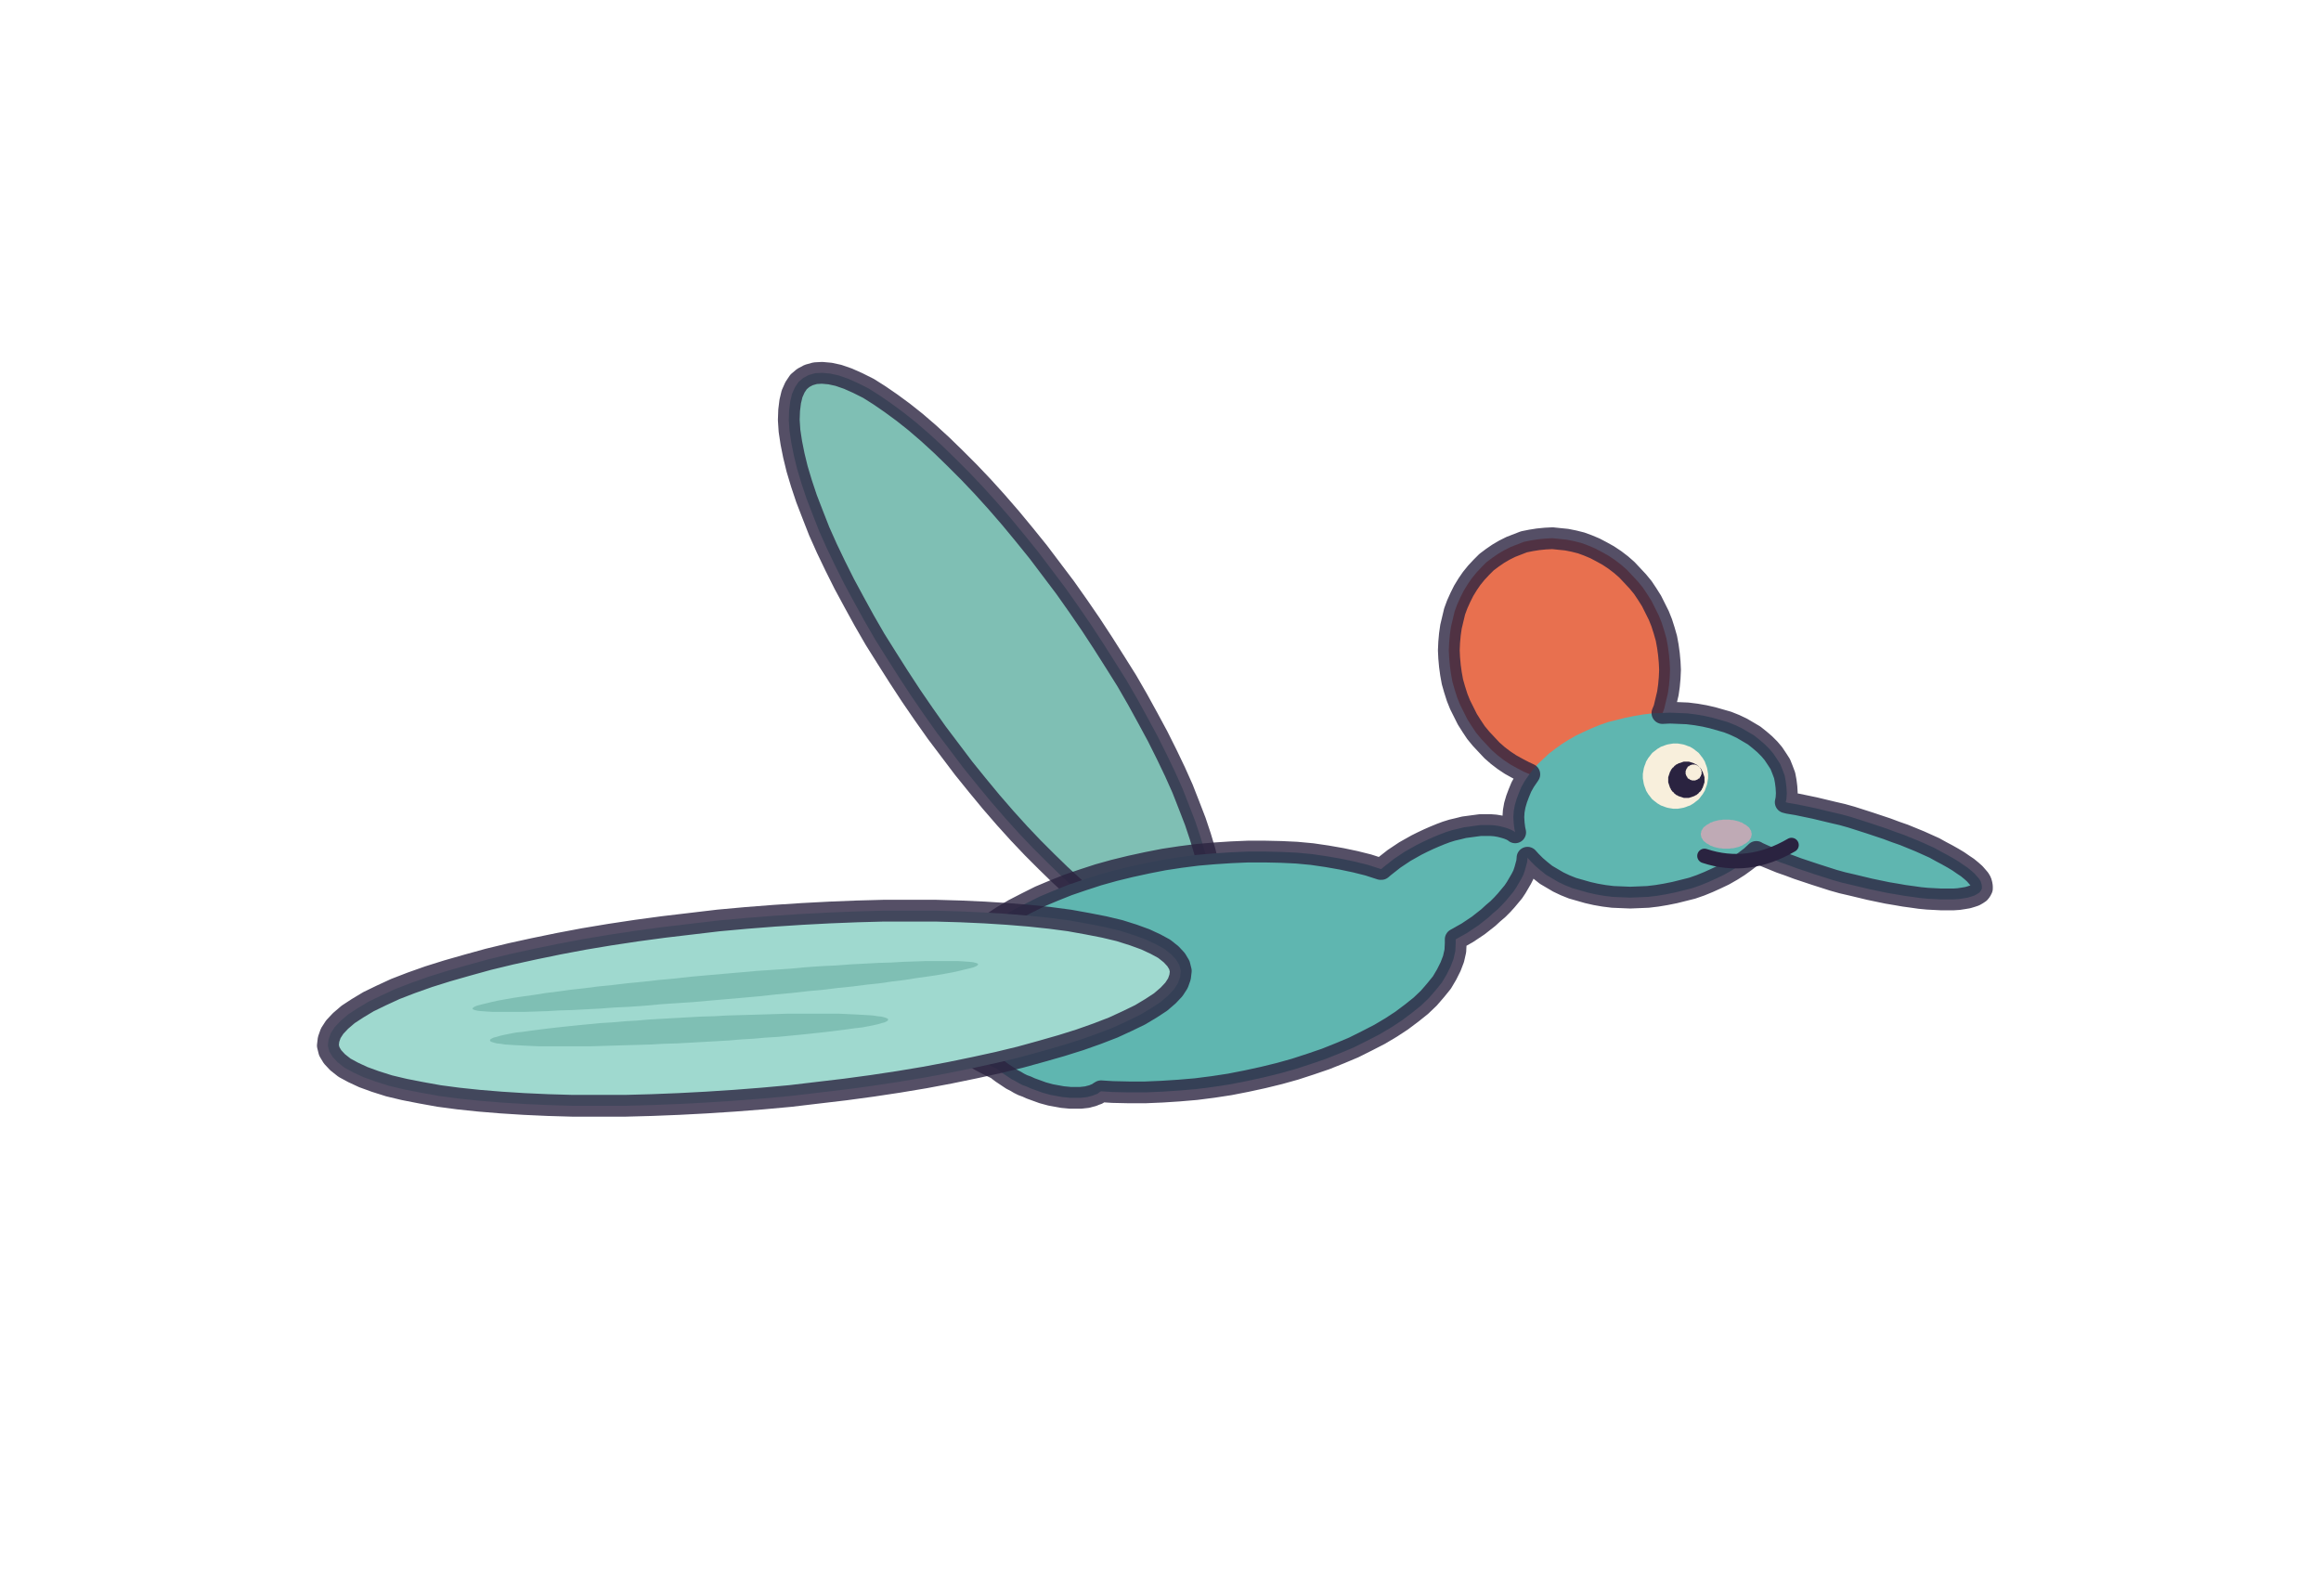
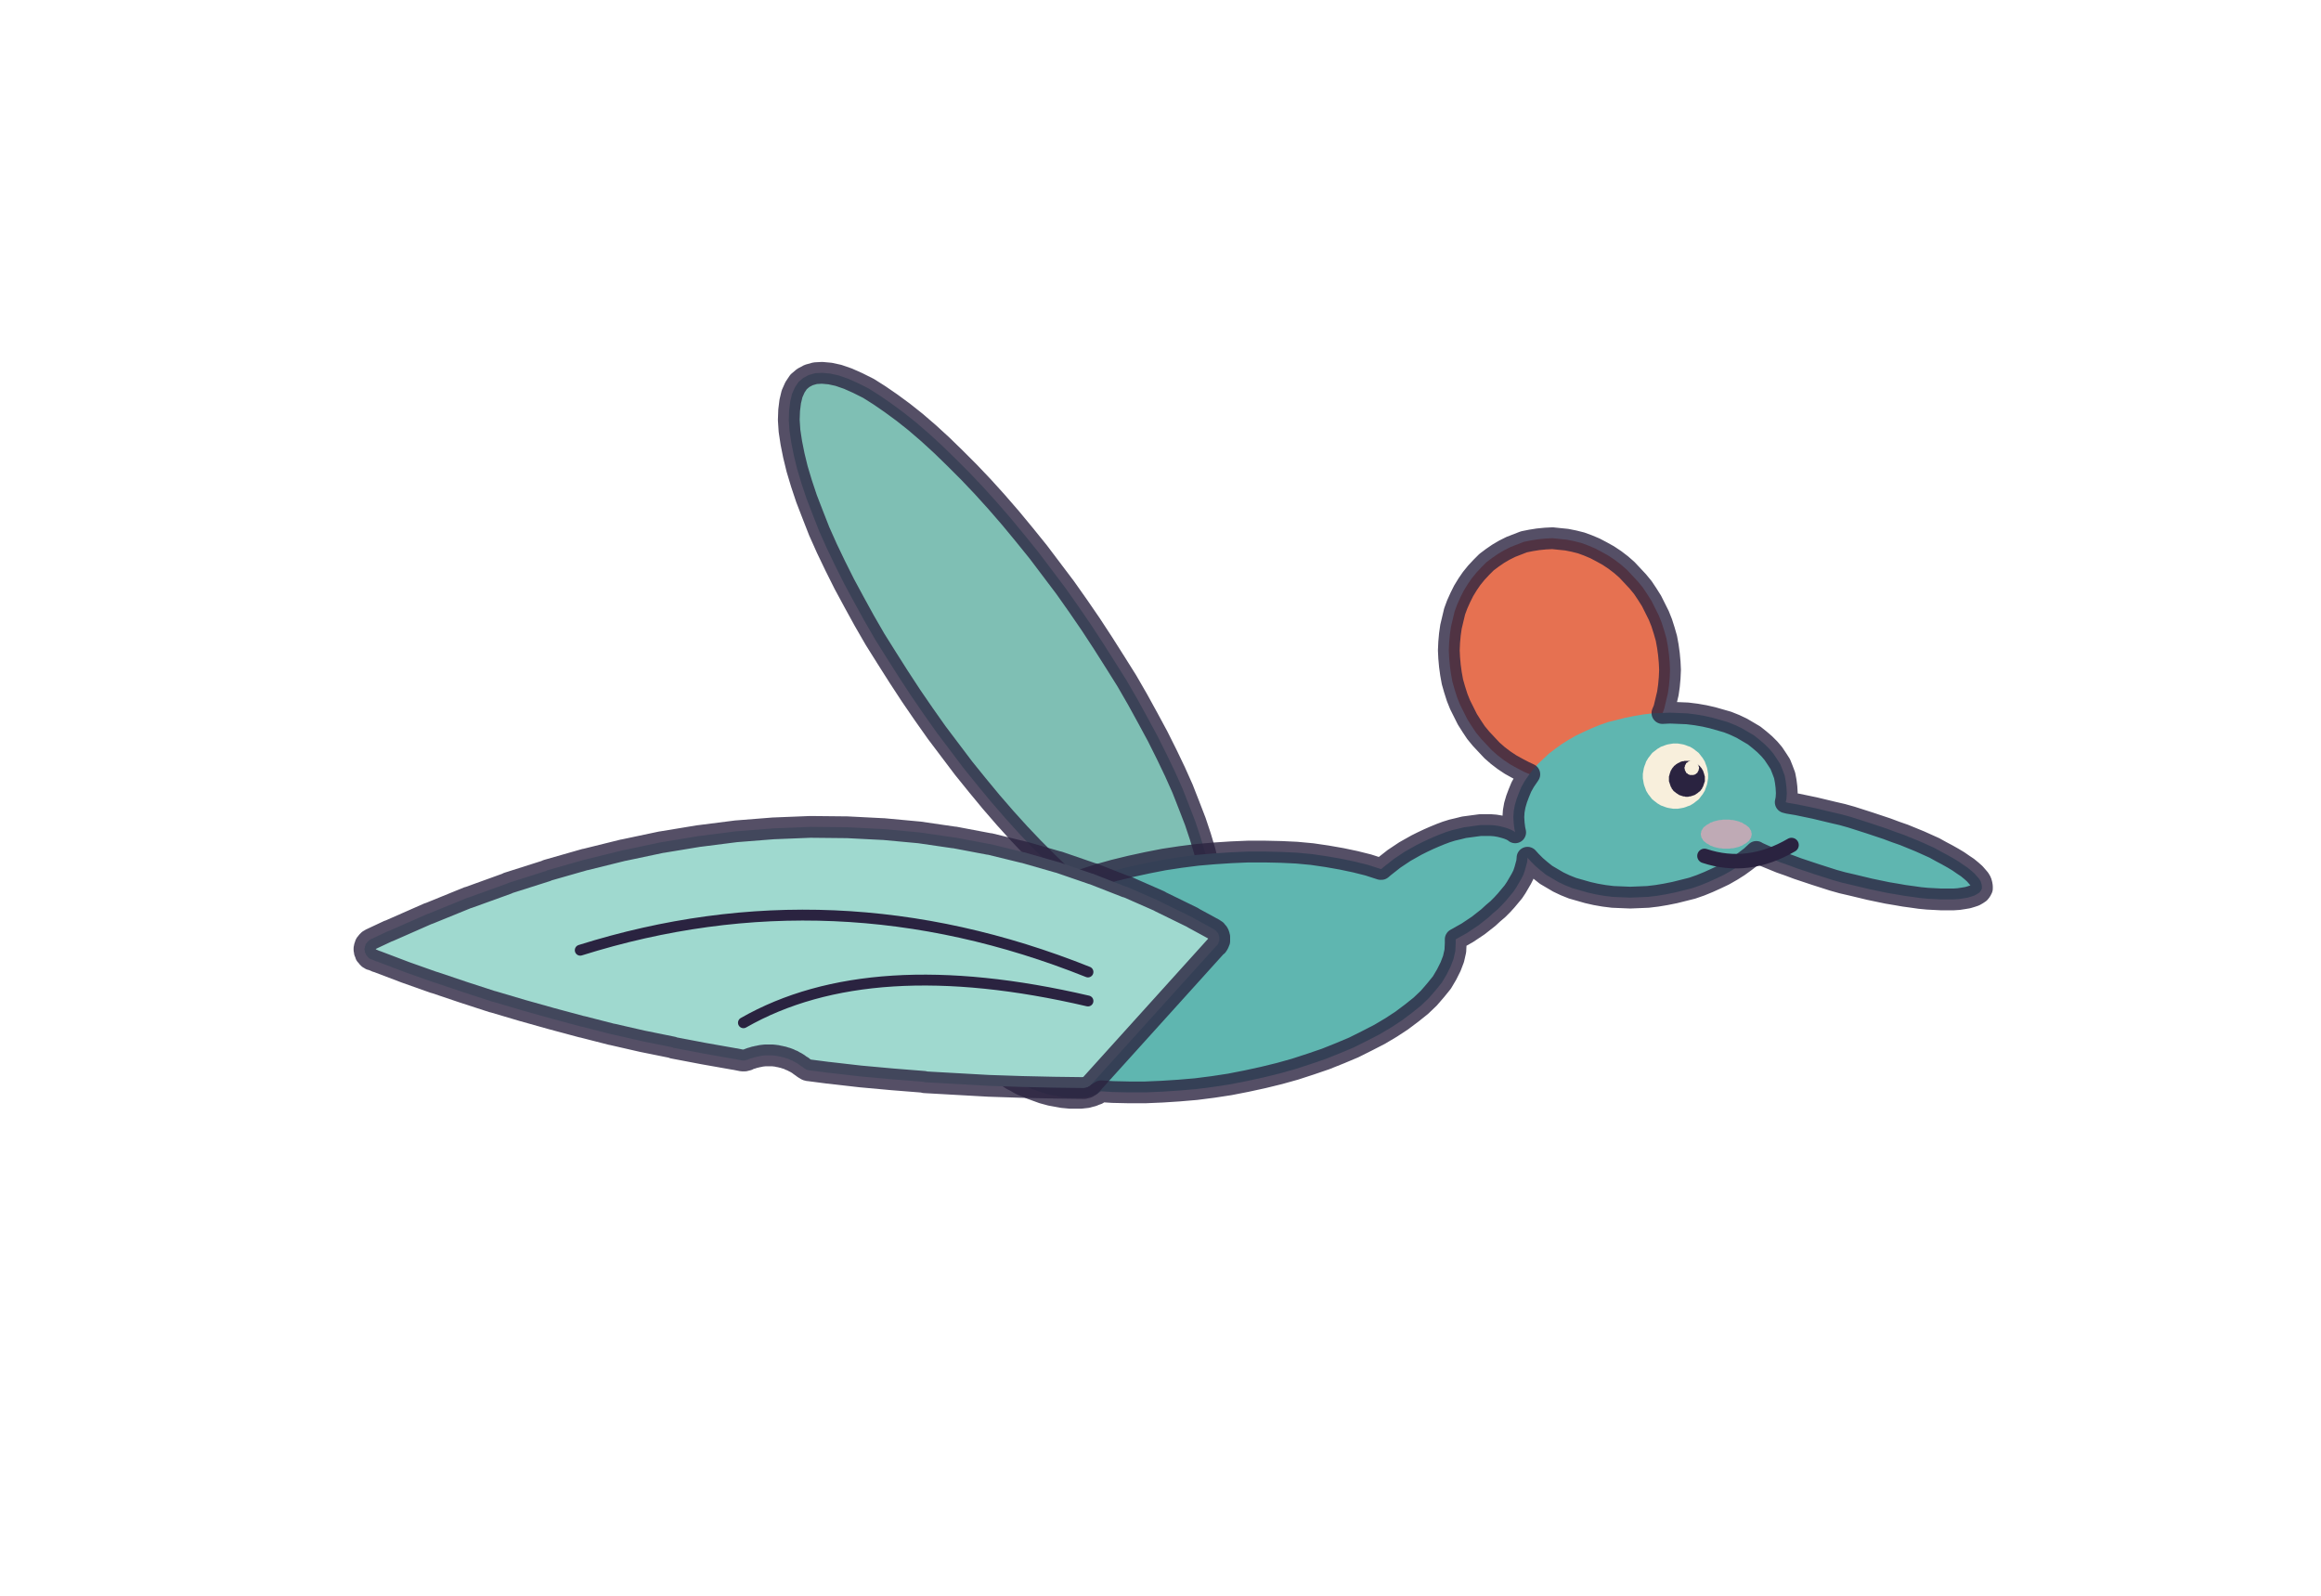
<svg xmlns="http://www.w3.org/2000/svg" version="1.1" width="640" height="440" viewBox="0 0 640 440">
  <g id="root" data-pivot="320 410">
    <g id="wing_far" data-pivot="300 250">
      <g id="wing_far_body">
        <path fill="#7fbfb4" d="M330.5 259.8L329 260.6L327.2 261.1L325.3 261.2L323.1 261L320.8 260.5L318.2 259.6L315.5 258.4L312.5 256.9L309.5 255L306.3 252.8L302.9 250.3L299.5 247.6L295.9 244.5L292.3 241.2L288.6 237.6L284.8 233.8L281 229.8L277.2 225.6L273.3 221.1L269.5 216.5L265.7 211.8L262 206.9L258.3 202L254.7 196.9L251.2 191.8L247.8 186.6L244.5 181.4L241.3 176.3L238.3 171.1L235.5 166L232.8 161L230.3 156L228 151.2L225.9 146.5L224.1 141.9L222.4 137.5L221 133.3L219.8 129.3L218.9 125.6L218.2 122.1L217.7 118.8L217.5 115.8L217.6 113.1L217.9 110.7L218.4 108.6L219.2 106.8L220.2 105.3L221.5 104.2L223 103.4L224.8 102.9L226.7 102.8L228.9 103L231.2 103.5L233.8 104.4L236.5 105.6L239.5 107.1L242.5 109L245.7 111.2L249.1 113.7L252.5 116.4L256.1 119.5L259.7 122.8L263.4 126.4L267.2 130.2L271 134.2L274.8 138.4L278.7 142.9L282.5 147.5L286.3 152.2L290 157.1L293.7 162L297.3 167.1L300.8 172.2L304.2 177.4L307.5 182.6L310.7 187.7L313.7 192.9L316.5 198L319.2 203L321.7 208L324 212.8L326.1 217.5L327.9 222.1L329.6 226.5L331 230.7L332.2 234.7L333.1 238.4L333.8 241.9L334.3 245.2L334.5 248.2L334.4 250.9L334.1 253.3L333.6 255.4L332.8 257.2L331.8 258.7Z" />
      </g>
      <g id="wing_far_outline" opacity="0.8">
        <path fill="none" stroke="#2a2340" stroke-width="6" stroke-linejoin="round" stroke-linecap="round" d="M330.5 259.8L329 260.6L327.2 261.1L325.3 261.2L323.1 261L320.8 260.5L318.2 259.6L315.5 258.4L312.5 256.9L309.5 255L306.3 252.8L302.9 250.3L299.5 247.6L295.9 244.5L292.3 241.2L288.6 237.6L284.8 233.8L281 229.8L277.2 225.6L273.3 221.1L269.5 216.5L265.7 211.8L262 206.9L258.3 202L254.7 196.9L251.2 191.8L247.8 186.6L244.5 181.4L241.3 176.3L238.3 171.1L235.5 166L232.8 161L230.3 156L228 151.2L225.9 146.5L224.1 141.9L222.4 137.5L221 133.3L219.8 129.3L218.9 125.6L218.2 122.1L217.7 118.8L217.5 115.8L217.6 113.1L217.9 110.7L218.4 108.6L219.2 106.8L220.2 105.3L221.5 104.2L223 103.4L224.8 102.9L226.7 102.8L228.9 103L231.2 103.5L233.8 104.4L236.5 105.6L239.5 107.1L242.5 109L245.7 111.2L249.1 113.7L252.5 116.4L256.1 119.5L259.7 122.8L263.4 126.4L267.2 130.2L271 134.2L274.8 138.4L278.7 142.9L282.5 147.5L286.3 152.2L290 157.1L293.7 162L297.3 167.1L300.8 172.2L304.2 177.4L307.5 182.6L310.7 187.7L313.7 192.9L316.5 198L319.2 203L321.7 208L324 212.8L326.1 217.5L327.9 222.1L329.6 226.5L331 230.7L332.2 234.7L333.1 238.4L333.8 241.9L334.3 245.2L334.5 248.2L334.4 250.9L334.1 253.3L333.6 255.4L332.8 257.2L331.8 258.7Z" />
      </g>
      <g id="wing_far_detail">
      </g>
    </g>
    <g id="root_body">
-       <path fill="#e8704f" d="M458.2 171.7L458.9 173.9L459.5 176L459.9 178.2L460.2 180.4L460.4 182.6L460.5 184.7L460.4 186.9L460.2 189.1L459.9 191.2L459.4 193.3L458.9 195.4L458.2 197.3L457.3 199.3L456.4 201.1L455.3 202.9L454.2 204.5L452.9 206.1L451.5 207.6L450.1 209L448.5 210.2L446.9 211.3L445.2 212.3L443.4 213.2L441.6 213.9L439.8 214.6L437.8 215L435.9 215.3L433.9 215.5L431.9 215.6L430 215.4L428 215.2L426 214.8L424 214.3L422.1 213.6L420.2 212.8L418.3 211.8L416.5 210.8L414.7 209.6L413 208.3L411.4 206.9L409.9 205.3L408.4 203.7L407 202L405.8 200.2L404.6 198.3L403.6 196.3L402.6 194.3L401.8 192.3L401.1 190.1L400.5 188L400.1 185.8L399.8 183.6L399.6 181.4L399.5 179.3L399.6 177.1L399.8 174.9L400.1 172.8L400.6 170.7L401.1 168.6L401.8 166.7L402.7 164.7L403.6 162.9L404.7 161.1L405.8 159.5L407.1 157.9L408.5 156.4L409.9 155L411.5 153.8L413.1 152.7L414.8 151.7L416.6 150.8L418.4 150.1L420.2 149.4L422.2 149L424.1 148.7L426.1 148.5L428.1 148.4L430 148.6L432 148.8L434 149.2L436 149.7L437.9 150.4L439.8 151.2L441.7 152.2L443.5 153.2L445.3 154.4L447 155.7L448.6 157.1L450.1 158.7L451.6 160.3L453 162L454.2 163.8L455.4 165.7L456.4 167.7L457.4 169.7Z" />
+       <path fill="#e67151" d="M458.2 171.7L458.9 173.9L459.5 176L459.9 178.2L460.2 180.4L460.4 182.6L460.5 184.7L460.4 186.9L460.2 189.1L459.9 191.2L459.4 193.3L458.9 195.4L458.2 197.3L457.3 199.3L456.4 201.1L455.3 202.9L454.2 204.5L452.9 206.1L451.5 207.6L450.1 209L448.5 210.2L446.9 211.3L445.2 212.3L443.4 213.2L441.6 213.9L439.8 214.6L437.8 215L435.9 215.3L433.9 215.5L431.9 215.6L430 215.4L428 215.2L426 214.8L424 214.3L422.1 213.6L420.2 212.8L418.3 211.8L416.5 210.8L414.7 209.6L413 208.3L411.4 206.9L409.9 205.3L408.4 203.7L407 202L405.8 200.2L404.6 198.3L403.6 196.3L402.6 194.3L401.8 192.3L401.1 190.1L400.5 188L400.1 185.8L399.8 183.6L399.6 181.4L399.5 179.3L399.6 177.1L399.8 174.9L400.1 172.8L400.6 170.7L401.1 168.6L401.8 166.7L402.7 164.7L403.6 162.9L404.7 161.1L405.8 159.5L407.1 157.9L408.5 156.4L409.9 155L411.5 153.8L413.1 152.7L414.8 151.7L416.6 150.8L418.4 150.1L420.2 149.4L422.2 149L424.1 148.7L426.1 148.5L428.1 148.4L430 148.6L432 148.8L434 149.2L436 149.7L437.9 150.4L439.8 151.2L441.7 152.2L443.5 153.2L445.3 154.4L447 155.7L448.6 157.1L450.1 158.7L451.6 160.3L453 162L454.2 163.8L455.4 165.7L456.4 167.7L457.4 169.7Z" />
      <path fill="#5fb6b0" d="M491.5 212.2L492.1 213.8L492.4 215.4L492.6 217L492.7 218.7L492.6 220.3L492.4 221.2L493.2 221.4L495.6 221.8L498 222.3L500.4 222.8L502.9 223.4L505.4 224L508 224.6L510.5 225.3L513 226.1L515.5 226.9L517.9 227.7L520.3 228.5L522.7 229.4L525 230.2L527.2 231.1L529.4 232L531.4 232.9L533.4 233.8L535.2 234.8L536.9 235.7L538.5 236.6L540 237.5L541.3 238.4L542.5 239.2L543.6 240.1L544.5 240.9L545.2 241.7L545.8 242.4L546.2 243.1L546.4 243.8L546.5 244.4L546.5 245L546.2 245.6L545.8 246.1L545.2 246.5L544.5 246.9L543.6 247.2L542.6 247.5L541.4 247.7L540.1 247.9L538.6 248L537 248L535.3 248L533.4 247.9L531.5 247.8L529.4 247.6L527.3 247.3L525.1 247L522.8 246.6L520.4 246.2L518 245.7L515.6 245.2L513.1 244.6L510.6 244L508 243.4L505.5 242.7L503 241.9L500.5 241.1L498.1 240.3L495.7 239.5L493.3 238.6L491 237.8L488.8 236.9L486.6 236L484.6 235.1L484.3 234.9L482.9 236.2L481.2 237.5L479.4 238.8L477.5 240L475.4 241.2L473.3 242.2L471.1 243.2L468.9 244.1L466.6 244.9L464.2 245.5L461.8 246.1L459.3 246.6L456.9 247L454.4 247.3L452 247.4L449.5 247.5L447.1 247.4L444.7 247.3L442.3 247L440 246.6L437.8 246.1L435.7 245.5L433.6 244.9L431.6 244.1L429.7 243.2L428 242.2L426.3 241.2L424.8 240L423.4 238.8L422.1 237.5L421.2 236.5L421.2 236.6L421.1 237.7L420.8 238.8L420.5 239.9L420.1 241.1L419.5 242.3L418.8 243.5L418.1 244.7L417.3 245.9L416.3 247.1L415.3 248.3L414.2 249.5L413 250.7L411.7 251.8L410.4 253L409 254.1L407.6 255.2L406.1 256.2L404.6 257.2L403 258.1L401.4 259L401.4 260.1L401.3 262.2L400.8 264.4L400 266.5L398.9 268.7L397.6 270.9L395.9 273L394 275.2L391.8 277.3L389.3 279.3L386.5 281.4L383.6 283.3L380.4 285.2L376.9 287L373.3 288.8L369.5 290.4L365.5 292L361.4 293.4L357.1 294.8L352.8 296L348.3 297.1L343.7 298.1L339.1 299L334.5 299.7L329.8 300.3L325.1 300.7L320.5 301L315.8 301.2L311.3 301.2L306.8 301.1L303.6 300.9L303.1 301.2L302.6 301.6L302 301.8L301.3 302.1L300.5 302.3L299.8 302.5L298.9 302.6L298 302.7L297.1 302.7L296.1 302.7L295.1 302.7L294.1 302.6L293 302.5L291.9 302.3L290.8 302.1L289.7 301.9L288.6 301.6L287.5 301.3L286.4 300.9L285.3 300.5L284.2 300.1L283.1 299.6L282 299.2L281 298.7L280 298.1L279 297.6L278.1 297L277.2 296.4L276.3 295.8L275.5 295.2L274.9 294.7L273.2 293.9L270.5 292.5L268 291L265.8 289.4L263.9 287.7L262.3 285.9L260.9 284L259.9 282.1L259.1 280.1L258.7 278L258.6 275.9L258.7 273.8L259.2 271.6L260 269.5L261.1 267.3L262.4 265.1L264.1 263L266 260.8L268.2 258.7L270.7 256.7L273.5 254.6L276.4 252.7L279.6 250.8L283.1 249L286.7 247.2L290.5 245.6L294.5 244L298.6 242.6L302.9 241.2L307.2 240L311.7 238.9L316.3 237.9L320.9 237L325.5 236.3L330.2 235.7L334.9 235.3L339.5 235L344.2 234.8L348.7 234.8L353.2 234.9L357.5 235.1L361.8 235.5L365.9 236.1L369.9 236.8L373.7 237.6L377.3 238.5L380.7 239.6L380.9 239.6L381.6 239L383 237.9L384.4 236.8L385.9 235.8L387.4 234.8L389 233.9L390.6 233L392.2 232.2L393.9 231.4L395.5 230.7L397.2 230L398.8 229.4L400.4 228.9L402.1 228.5L403.7 228.1L405.2 227.9L406.7 227.7L408.2 227.5L409.6 227.5L411 227.5L412.3 227.6L413.5 227.8L414.7 228.1L415.7 228.4L416.7 228.8L417.6 229.3L417.8 229.5L417.6 228.6L417.4 227L417.3 225.3L417.4 223.7L417.7 222L418.2 220.3L418.8 218.7L419.5 217L420.4 215.4L421.5 213.8L422.7 212.2L424 210.7L425.5 209.3L427.1 207.8L428.8 206.5L430.6 205.2L432.5 204L434.6 202.8L436.7 201.8L438.9 200.8L441.1 199.9L443.4 199.1L445.8 198.5L448.2 197.9L450.7 197.4L453.1 197L455.6 196.7L458 196.6L460.5 196.5L462.9 196.6L465.3 196.7L467.7 197L470 197.4L472.2 197.9L474.3 198.5L476.4 199.1L478.4 199.9L480.3 200.8L482 201.8L483.7 202.8L485.2 204L486.6 205.2L487.9 206.5L489 207.8L490 209.3L490.9 210.7Z" />
      <path fill="#f8efdc" d="M471 214L471 214.6L470.9 215.2L470.8 215.8L470.7 216.3L470.5 216.9L470.3 217.4L470.1 218L469.8 218.5L469.5 219L469.1 219.5L468.8 219.9L468.4 220.4L467.9 220.8L467.5 221.1L467 221.5L466.5 221.8L466 222.1L465.4 222.3L464.9 222.5L464.3 222.7L463.8 222.8L463.2 222.9L462.6 223L462 223L461.4 223L460.8 222.9L460.2 222.8L459.7 222.7L459.1 222.5L458.6 222.3L458 222.1L457.5 221.8L457 221.5L456.5 221.1L456.1 220.8L455.6 220.4L455.2 219.9L454.9 219.5L454.5 219L454.2 218.5L453.9 218L453.7 217.4L453.5 216.9L453.3 216.3L453.2 215.8L453.1 215.2L453 214.6L453 214L453 213.4L453.1 212.8L453.2 212.2L453.3 211.7L453.5 211.1L453.7 210.6L453.9 210L454.2 209.5L454.5 209L454.9 208.5L455.2 208.1L455.6 207.6L456.1 207.2L456.5 206.9L457 206.5L457.5 206.2L458 205.9L458.6 205.7L459.1 205.5L459.7 205.3L460.2 205.2L460.8 205.1L461.4 205L462 205L462.6 205L463.2 205.1L463.8 205.2L464.3 205.3L464.9 205.5L465.4 205.7L466 205.9L466.5 206.2L467 206.5L467.5 206.9L467.9 207.2L468.4 207.6L468.8 208.1L469.1 208.5L469.5 209L469.8 209.5L470.1 210L470.3 210.6L470.5 211.1L470.7 211.7L470.8 212.2L470.9 212.8L471 213.4Z" />
-       <path fill="#2a2340" d="M470 215L470 215.3L470 215.7L469.9 216L469.8 216.3L469.7 216.6L469.6 216.9L469.5 217.2L469.3 217.5L469.2 217.8L469 218L468.8 218.3L468.5 218.5L468.3 218.8L468 219L467.8 219.2L467.5 219.3L467.2 219.5L466.9 219.6L466.6 219.7L466.3 219.8L466 219.9L465.7 220L465.3 220L465 220L464.7 220L464.3 220L464 219.9L463.7 219.8L463.4 219.7L463.1 219.6L462.8 219.5L462.5 219.3L462.2 219.2L462 219L461.7 218.8L461.5 218.5L461.2 218.3L461 218L460.8 217.8L460.7 217.5L460.5 217.2L460.4 216.9L460.3 216.6L460.2 216.3L460.1 216L460 215.7L460 215.3L460 215L460 214.7L460 214.3L460.1 214L460.2 213.7L460.3 213.4L460.4 213.1L460.5 212.8L460.7 212.5L460.8 212.2L461 212L461.2 211.7L461.5 211.5L461.7 211.2L462 211L462.2 210.8L462.5 210.7L462.8 210.5L463.1 210.4L463.4 210.3L463.7 210.2L464 210.1L464.3 210L464.7 210L465 210L465.3 210L465.7 210L466 210.1L466.3 210.2L466.6 210.3L466.9 210.4L467.2 210.5L467.5 210.7L467.8 210.8L468 211L468.3 211.2L468.5 211.5L468.8 211.7L469 212L469.2 212.2L469.3 212.5L469.5 212.8L469.6 213.1L469.7 213.4L469.8 213.7L469.9 214L470 214.3L470 214.7Z" />
+       <path fill="#2a2340" d="M470.1 214.7L470.1 215L470.1 215.4L470 215.7L469.9 216L469.8 216.3L469.7 216.6L469.6 216.9L469.4 217.2L469.3 217.5L469.1 217.7L468.9 218L468.7 218.2L468.4 218.4L468.2 218.6L467.9 218.8L467.6 219L467.3 219.2L467 219.3L466.7 219.4L466.4 219.5L466.1 219.6L465.8 219.6L465.5 219.7L465.1 219.7L464.8 219.7L464.5 219.6L464.2 219.6L463.9 219.5L463.6 219.4L463.3 219.3L463 219.2L462.7 219L462.4 218.8L462.1 218.6L461.9 218.4L461.6 218.2L461.4 218L461.2 217.7L461 217.5L460.9 217.2L460.7 216.9L460.6 216.6L460.5 216.3L460.4 216L460.3 215.7L460.2 215.4L460.2 215L460.2 214.7L460.2 214.4L460.2 214.1L460.3 213.8L460.4 213.4L460.5 213.1L460.6 212.8L460.7 212.5L460.9 212.2L461 212L461.2 211.7L461.4 211.5L461.6 211.2L461.9 211L462.1 210.8L462.4 210.6L462.7 210.4L463 210.3L463.3 210.1L463.6 210L463.9 209.9L464.2 209.9L464.5 209.8L464.8 209.8L465.1 209.8L465.5 209.8L465.8 209.8L466.1 209.9L466.4 209.9L466.7 210L467 210.1L467.3 210.3L467.6 210.4L467.9 210.6L468.2 210.8L468.4 211L468.7 211.2L468.9 211.5L469.1 211.7L469.3 212L469.4 212.2L469.6 212.5L469.7 212.8L469.8 213.1L469.9 213.4L470 213.8L470.1 214.1L470.1 214.4Z" />
    </g>
    <g id="root_outline" opacity="0.8">
      <path fill="none" stroke="#2a2340" stroke-width="6" stroke-linejoin="round" stroke-linecap="round" d="M455.4 165.7L456.4 167.7L457.4 169.7L458.2 171.7L458.9 173.9L459.5 176L459.9 178.2L460.2 180.4L460.4 182.6L460.5 184.7L460.4 186.9L460.2 189.1L459.9 191.2L459.4 193.3L458.9 195.4L458.4 196.6L460.5 196.5L462.9 196.6L465.3 196.7L467.7 197L470 197.4L472.2 197.9L474.3 198.5L476.4 199.1L478.4 199.9L480.3 200.8L482 201.8L483.7 202.8L485.2 204L486.6 205.2L487.9 206.5L489 207.8L490 209.3L490.9 210.7L491.5 212.2L492.1 213.8L492.4 215.4L492.6 217L492.7 218.7L492.6 220.3L492.4 221.2L493.2 221.4L495.6 221.8L498 222.3L500.4 222.8L502.9 223.4L505.4 224L508 224.6L510.5 225.3L513 226.1L515.5 226.9L517.9 227.7L520.3 228.5L522.7 229.4L525 230.2L527.2 231.1L529.4 232L531.4 232.9L533.4 233.8L535.2 234.8L536.9 235.7L538.5 236.6L540 237.5L541.3 238.4L542.5 239.2L543.6 240.1L544.5 240.9L545.2 241.7L545.8 242.4L546.2 243.1L546.4 243.8L546.5 244.4L546.5 245L546.2 245.6L545.8 246.1L545.2 246.5L544.5 246.9L543.6 247.2L542.6 247.5L541.4 247.7L540.1 247.9L538.6 248L537 248L535.3 248L533.4 247.9L531.5 247.8L529.4 247.6L527.3 247.3L525.1 247L522.8 246.6L520.4 246.2L518 245.7L515.6 245.2L513.1 244.6L510.6 244L508 243.4L505.5 242.7L503 241.9L500.5 241.1L498.1 240.3L495.7 239.5L493.3 238.6L491 237.8L488.8 236.9L486.6 236L484.6 235.1L484.3 234.9L482.9 236.2L481.2 237.5L479.4 238.8L477.5 240L475.4 241.2L473.3 242.2L471.1 243.2L468.9 244.1L466.6 244.9L464.2 245.5L461.8 246.1L459.3 246.6L456.9 247L454.4 247.3L452 247.4L449.5 247.5L447.1 247.4L444.7 247.3L442.3 247L440 246.6L437.8 246.1L435.7 245.5L433.6 244.9L431.6 244.1L429.7 243.2L428 242.2L426.3 241.2L424.8 240L423.4 238.8L422.1 237.5L421.2 236.5L421.2 236.6L421.1 237.7L420.8 238.8L420.5 239.9L420.1 241.1L419.5 242.3L418.8 243.5L418.1 244.7L417.3 245.9L416.3 247.1L415.3 248.3L414.2 249.5L413 250.7L411.7 251.8L410.4 253L409 254.1L407.6 255.2L406.1 256.2L404.6 257.2L403 258.1L401.4 259L401.4 260.1L401.3 262.2L400.8 264.4L400 266.5L398.9 268.7L397.6 270.9L395.9 273L394 275.2L391.8 277.3L389.3 279.3L386.5 281.4L383.6 283.3L380.4 285.2L376.9 287L373.3 288.8L369.5 290.4L365.5 292L361.4 293.4L357.1 294.8L352.8 296L348.3 297.1L343.7 298.1L339.1 299L334.5 299.7L329.8 300.3L325.1 300.7L320.5 301L315.8 301.2L311.3 301.2L306.8 301.1L303.6 300.9L303.1 301.2L302.6 301.6L302 301.8L301.3 302.1L300.5 302.3L299.8 302.5L298.9 302.6L298 302.7L297.1 302.7L296.1 302.7L295.1 302.7L294.1 302.6L293 302.5L291.9 302.3L290.8 302.1L289.7 301.9L288.6 301.6L287.5 301.3L286.4 300.9L285.3 300.5L284.2 300.1L283.1 299.6L282 299.2L281 298.7L280 298.1L279 297.6L278.1 297L277.2 296.4L276.3 295.8L275.5 295.2L274.9 294.7L273.2 293.9L270.5 292.5L268 291L265.8 289.4L263.9 287.7L262.3 285.9L260.9 284L259.9 282.1L259.1 280.1L258.7 278L258.6 275.9L258.7 273.8L259.2 271.6L260 269.5L261.1 267.3L262.4 265.1L264.1 263L266 260.8L268.2 258.7L270.7 256.7L273.5 254.6L276.4 252.7L279.6 250.8L283.1 249L286.7 247.2L290.5 245.6L294.5 244L298.6 242.6L302.9 241.2L307.2 240L311.7 238.9L316.3 237.9L320.9 237L325.5 236.3L330.2 235.7L334.9 235.3L339.5 235L344.2 234.8L348.7 234.8L353.2 234.9L357.5 235.1L361.8 235.5L365.9 236.1L369.9 236.8L373.7 237.6L377.3 238.5L380.7 239.6L380.9 239.6L381.6 239L383 237.9L384.4 236.8L385.9 235.8L387.4 234.8L389 233.9L390.6 233L392.2 232.2L393.9 231.4L395.5 230.7L397.2 230L398.8 229.4L400.4 228.9L402.1 228.5L403.7 228.1L405.2 227.9L406.7 227.7L408.2 227.5L409.6 227.5L411 227.5L412.3 227.6L413.5 227.8L414.7 228.1L415.7 228.4L416.7 228.8L417.6 229.3L417.8 229.5L417.6 228.6L417.4 227L417.3 225.3L417.4 223.7L417.7 222L418.2 220.3L418.8 218.7L419.5 217L420.4 215.4L421.5 213.8L421.7 213.5L420.2 212.8L418.3 211.8L416.5 210.8L414.7 209.6L413 208.3L411.4 206.9L409.9 205.3L408.4 203.7L407 202L405.8 200.2L404.6 198.3L403.6 196.3L402.6 194.3L401.8 192.3L401.1 190.1L400.5 188L400.1 185.8L399.8 183.6L399.6 181.4L399.5 179.3L399.6 177.1L399.8 174.9L400.1 172.8L400.6 170.7L401.1 168.6L401.8 166.7L402.7 164.7L403.6 162.9L404.7 161.1L405.8 159.5L407.1 157.9L408.5 156.4L409.9 155L411.5 153.8L413.1 152.7L414.8 151.7L416.6 150.8L418.4 150.1L420.2 149.4L422.2 149L424.1 148.7L426.1 148.5L428.1 148.4L430 148.6L432 148.8L434 149.2L436 149.7L437.9 150.4L439.8 151.2L441.7 152.2L443.5 153.2L445.3 154.4L447 155.7L448.6 157.1L450.1 158.7L451.6 160.3L453 162L454.2 163.8Z" />
    </g>
    <g id="root_detail">
-       <path fill="#f8efdc" d="M469.2 213L469.2 213.1L469.2 213.3L469.2 213.4L469.1 213.6L469.1 213.7L469 213.8L469 214L468.9 214.1L468.8 214.2L468.7 214.3L468.7 214.5L468.6 214.6L468.5 214.7L468.3 214.7L468.2 214.8L468.1 214.9L468 215L467.8 215L467.7 215.1L467.6 215.1L467.4 215.2L467.3 215.2L467.1 215.2L467 215.2L466.9 215.2L466.7 215.2L466.6 215.2L466.4 215.1L466.3 215.1L466.2 215L466 215L465.9 214.9L465.8 214.8L465.7 214.7L465.5 214.7L465.4 214.6L465.3 214.5L465.3 214.3L465.2 214.2L465.1 214.1L465 214L465 213.8L464.9 213.7L464.9 213.6L464.8 213.4L464.8 213.3L464.8 213.1L464.8 213L464.8 212.9L464.8 212.7L464.8 212.6L464.9 212.4L464.9 212.3L465 212.2L465 212L465.1 211.9L465.2 211.8L465.3 211.7L465.3 211.5L465.4 211.4L465.5 211.3L465.7 211.3L465.8 211.2L465.9 211.1L466 211L466.2 211L466.3 210.9L466.4 210.9L466.6 210.8L466.7 210.8L466.9 210.8L467 210.8L467.1 210.8L467.3 210.8L467.4 210.8L467.6 210.9L467.7 210.9L467.8 211L468 211L468.1 211.1L468.2 211.2L468.3 211.3L468.5 211.3L468.6 211.4L468.7 211.5L468.7 211.7L468.8 211.8L468.9 211.9L469 212L469 212.2L469.1 212.3L469.1 212.4L469.2 212.6L469.2 212.7L469.2 212.9Z" />
+       <path fill="#f8efdc" d="M468.5 211.8L468.5 211.9L468.5 212L468.4 212.1L468.4 212.3L468.4 212.4L468.3 212.5L468.3 212.6L468.2 212.7L468.1 212.9L468.1 213L468 213.1L467.9 213.2L467.8 213.2L467.7 213.3L467.6 213.4L467.5 213.5L467.4 213.5L467.3 213.6L467.1 213.6L467 213.7L466.9 213.7L466.8 213.7L466.6 213.7L466.5 213.7L466.4 213.7L466.2 213.7L466.1 213.7L466 213.7L465.9 213.6L465.7 213.6L465.6 213.5L465.5 213.5L465.4 213.4L465.3 213.3L465.2 213.2L465.1 213.2L465 213.1L464.9 213L464.9 212.9L464.8 212.7L464.7 212.6L464.7 212.5L464.6 212.4L464.6 212.3L464.6 212.1L464.5 212L464.5 211.9L464.5 211.8L464.5 211.6L464.5 211.5L464.6 211.4L464.6 211.2L464.6 211.1L464.7 211L464.7 210.9L464.8 210.8L464.9 210.6L464.9 210.5L465 210.4L465.1 210.3L465.2 210.3L465.3 210.2L465.4 210.1L465.5 210L465.6 210L465.7 209.9L465.9 209.9L466 209.8L466.1 209.8L466.2 209.8L466.4 209.8L466.5 209.8L466.6 209.8L466.8 209.8L466.9 209.8L467 209.8L467.1 209.9L467.3 209.9L467.4 210L467.5 210L467.6 210.1L467.7 210.2L467.8 210.3L467.9 210.3L468 210.4L468.1 210.5L468.1 210.6L468.2 210.8L468.3 210.9L468.3 211L468.4 211.1L468.4 211.2L468.4 211.4L468.5 211.5L468.5 211.6Z" />
      <path fill="#e8a6b8" fill-opacity="0.7" d="M483 230L483 230.3L482.9 230.5L482.9 230.8L482.8 231L482.6 231.3L482.5 231.5L482.3 231.8L482.1 232L481.8 232.2L481.6 232.4L481.3 232.6L480.9 232.8L480.6 233L480.3 233.2L479.9 233.3L479.5 233.5L479.1 233.6L478.7 233.7L478.3 233.8L477.8 233.9L477.4 233.9L476.9 234L476.5 234L476 234L475.5 234L475.1 234L474.6 233.9L474.2 233.9L473.7 233.8L473.3 233.7L472.9 233.6L472.5 233.5L472.1 233.3L471.7 233.2L471.4 233L471.1 232.8L470.7 232.6L470.4 232.4L470.2 232.2L469.9 232L469.7 231.8L469.5 231.5L469.4 231.3L469.2 231L469.1 230.8L469.1 230.5L469 230.3L469 230L469 229.7L469.1 229.5L469.1 229.2L469.2 229L469.4 228.7L469.5 228.5L469.7 228.2L469.9 228L470.2 227.8L470.4 227.6L470.7 227.4L471.1 227.2L471.4 227L471.7 226.8L472.1 226.7L472.5 226.5L472.9 226.4L473.3 226.3L473.7 226.2L474.2 226.1L474.6 226.1L475.1 226L475.5 226L476 226L476.5 226L476.9 226L477.4 226.1L477.8 226.1L478.3 226.2L478.7 226.3L479.1 226.4L479.5 226.5L479.9 226.7L480.3 226.8L480.6 227L480.9 227.2L481.3 227.4L481.6 227.6L481.8 227.8L482.1 228L482.3 228.2L482.5 228.5L482.6 228.7L482.8 229L482.9 229.2L482.9 229.5L483 229.7Z" />
      <path fill="none" stroke="#2a2340" stroke-width="4" stroke-linecap="round" stroke-linejoin="round" d="M470 236Q482 240 494 233" />
    </g>
    <g id="wing_near" data-pivot="330 255">
      <g id="wing_near_body">
-         <path fill="#9fd9cf" d="M325.6 267.7L325.4 269.4L324.8 271.1L323.7 272.8L322.1 274.5L320 276.3L317.4 278L314.4 279.8L310.9 281.5L307 283.3L302.6 285L297.8 286.7L292.7 288.3L287.1 289.9L281.3 291.5L275.1 293L268.7 294.4L261.9 295.8L255 297.1L247.8 298.3L240.5 299.4L233.1 300.4L225.5 301.3L217.9 302.2L210.2 302.9L202.5 303.5L194.8 304L187.2 304.4L179.7 304.7L172.3 304.9L165 304.9L158 304.9L151.1 304.7L144.5 304.4L138.2 304L132.1 303.5L126.4 302.9L121.1 302.2L116.1 301.3L111.5 300.4L107.3 299.4L103.5 298.2L100.2 297L97.4 295.7L95 294.4L93.1 292.9L91.7 291.4L90.8 289.9L90.4 288.3L90.6 286.6L91.2 284.9L92.3 283.2L93.9 281.5L96 279.7L98.6 278L101.6 276.2L105.1 274.5L109 272.7L113.4 271L118.2 269.3L123.3 267.7L128.9 266.1L134.7 264.5L140.9 263L147.3 261.6L154.1 260.2L161 258.9L168.2 257.7L175.5 256.6L182.9 255.6L190.5 254.7L198.1 253.8L205.8 253.1L213.5 252.5L221.2 252L228.8 251.6L236.3 251.3L243.7 251.1L251 251.1L258 251.1L264.9 251.3L271.5 251.6L277.8 252L283.9 252.5L289.6 253.1L294.9 253.8L299.9 254.7L304.5 255.6L308.7 256.6L312.5 257.8L315.8 259L318.6 260.3L321 261.6L322.9 263.1L324.3 264.6L325.2 266.1Z" />
+         <path fill="#9fd9cf" d="M204.6 292.4L202.6 292L202.5 292L194 290.5L185.6 288.9L185.5 288.8L177.1 287.1L168.8 285.2L168.7 285.2L160.5 283.1L160.4 283.1L152.2 280.9L144 278.6L135.9 276.2L135.8 276.2L127.8 273.6L119.8 270.9L119.7 270.9L111.8 268.1L103.9 265.1L103.8 265.1L102.4 264.5L102.2 264.5L102.1 264.4L101.9 264.3L101.7 264.2L101.6 264L101.4 263.9L101.3 263.7L101.2 263.6L101.1 263.4L100.9 263.3L100.9 263.1L100.8 262.9L100.7 262.7L100.6 262.5L100.6 262.3L100.6 262.1L100.5 261.9L100.5 261.7L100.5 261.5L100.6 261.4L100.6 261.2L100.6 261L100.7 260.8L100.8 260.6L100.8 260.4L100.9 260.2L101.1 260.1L101.2 259.9L101.3 259.7L101.4 259.6L101.6 259.5L101.7 259.3L101.9 259.2L102.1 259.1L102.2 259L107.1 256.7L107.2 256.7L118.1 251.9L118.2 251.9L129 247.5L129.1 247.5L139.9 243.6L140 243.5L150.7 240.1L150.8 240L161.3 237L161.4 237L171.9 234.4L172 234.4L182.4 232.2L182.5 232.2L192.8 230.5L192.9 230.5L203.1 229.2L203.2 229.2L213.3 228.4L213.4 228.4L223.4 228L223.6 228L233.5 228.1L233.6 228.1L243.4 228.6L243.6 228.6L253.3 229.5L253.4 229.5L263 230.9L263.2 230.9L272.7 232.7L272.9 232.7L282.3 235L282.4 235L291.8 237.7L291.9 237.7L301.2 240.9L301.3 240.9L310.5 244.5L310.7 244.5L319.8 248.5L319.9 248.6L328.9 253L329 253.1L334.7 256.2L334.8 256.3L335 256.4L335.1 256.5L335.3 256.6L335.4 256.8L335.5 256.9L335.7 257.1L335.8 257.2L335.9 257.4L336 257.6L336 257.7L336.1 257.9L336.1 258.1L336.2 258.3L336.2 258.5L336.2 258.7L336.2 258.9L336.2 259.1L336.2 259.3L336.2 259.5L336.1 259.6L336 259.8L336 260L335.9 260.2L335.8 260.4L335.7 260.5L335.6 260.7L335.4 260.8L300.9 299L300.8 299.1L300.6 299.3L300.5 299.4L300.3 299.5L300.1 299.6L300 299.7L299.8 299.8L299.6 299.8L299.4 299.9L299.2 299.9L299 300L298.9 300L298.7 300L290.9 299.9L290.8 299.9L281.8 299.7L272.8 299.4L272.7 299.4L263.8 298.9L254.9 298.4L254.8 298.3L246 297.6L237.2 296.8L228.5 295.8L228.4 295.8L223 295.1L222.9 295.1L222.7 295L222.5 295L222.3 294.9L222.2 294.8L222 294.7L221.8 294.6L221.7 294.5L221.5 294.4L221.2 294.1L221.1 294.1L220.4 293.6L220.3 293.5L219.5 293L218.7 292.6L218.6 292.5L217.8 292.2L217.7 292.1L216.9 291.8L216.8 291.8L215.9 291.5L215.8 291.5L215 291.3L214.9 291.3L214 291.1L213.9 291.1L213 291L212.9 291L212 291L211.1 291L211 291L210.1 291.1L210 291.1L209.1 291.3L209 291.3L208.2 291.5L208.1 291.5L207.2 291.8L207.1 291.8L206.3 292.1L206.2 292.2L206 292.2L205.8 292.3L205.6 292.3L205.4 292.4L205.2 292.4L205 292.4L204.8 292.4Z" />
      </g>
      <g id="wing_near_outline" opacity="0.8">
-         <path fill="none" stroke="#2a2340" stroke-width="6" stroke-linejoin="round" stroke-linecap="round" d="M325.6 267.7L325.4 269.4L324.8 271.1L323.7 272.8L322.1 274.5L320 276.3L317.4 278L314.4 279.8L310.9 281.5L307 283.3L302.6 285L297.8 286.7L292.7 288.3L287.1 289.9L281.3 291.5L275.1 293L268.7 294.4L261.9 295.8L255 297.1L247.8 298.3L240.5 299.4L233.1 300.4L225.5 301.3L217.9 302.2L210.2 302.9L202.5 303.5L194.8 304L187.2 304.4L179.7 304.7L172.3 304.9L165 304.9L158 304.9L151.1 304.7L144.5 304.4L138.2 304L132.1 303.5L126.4 302.9L121.1 302.2L116.1 301.3L111.5 300.4L107.3 299.4L103.5 298.2L100.2 297L97.4 295.7L95 294.4L93.1 292.9L91.7 291.4L90.8 289.9L90.4 288.3L90.6 286.6L91.2 284.9L92.3 283.2L93.9 281.5L96 279.7L98.6 278L101.6 276.2L105.1 274.5L109 272.7L113.4 271L118.2 269.3L123.3 267.7L128.9 266.1L134.7 264.5L140.9 263L147.3 261.6L154.1 260.2L161 258.9L168.2 257.7L175.5 256.6L182.9 255.6L190.5 254.7L198.1 253.8L205.8 253.1L213.5 252.5L221.2 252L228.8 251.6L236.3 251.3L243.7 251.1L251 251.1L258 251.1L264.9 251.3L271.5 251.6L277.8 252L283.9 252.5L289.6 253.1L294.9 253.8L299.9 254.7L304.5 255.6L308.7 256.6L312.5 257.8L315.8 259L318.6 260.3L321 261.6L322.9 263.1L324.3 264.6L325.2 266.1Z" />
+         <path fill="none" stroke="#2a2340" stroke-width="6" stroke-linejoin="round" stroke-linecap="round" d="M204.6 292.4L202.6 292L202.5 292L194 290.5L185.6 288.9L185.5 288.8L177.1 287.1L168.8 285.2L168.7 285.2L160.5 283.1L160.4 283.1L152.2 280.9L144 278.6L135.9 276.2L135.8 276.2L127.8 273.6L119.8 270.9L119.7 270.9L111.8 268.1L103.9 265.1L103.8 265.1L102.4 264.5L102.2 264.5L102.1 264.4L101.9 264.3L101.7 264.2L101.6 264L101.4 263.9L101.3 263.7L101.2 263.6L101.1 263.4L100.9 263.3L100.9 263.1L100.8 262.9L100.7 262.7L100.6 262.5L100.6 262.3L100.6 262.1L100.5 261.9L100.5 261.7L100.5 261.5L100.6 261.4L100.6 261.2L100.6 261L100.7 260.8L100.8 260.6L100.8 260.4L100.9 260.2L101.1 260.1L101.2 259.9L101.3 259.7L101.4 259.6L101.6 259.5L101.7 259.3L101.9 259.2L102.1 259.1L102.2 259L107.1 256.7L107.2 256.7L118.1 251.9L118.2 251.9L129 247.5L129.1 247.5L139.9 243.6L140 243.5L150.7 240.1L150.8 240L161.3 237L161.4 237L171.9 234.4L172 234.4L182.4 232.2L182.5 232.2L192.8 230.5L192.9 230.5L203.1 229.2L203.2 229.2L213.3 228.4L213.4 228.4L223.4 228L223.6 228L233.5 228.1L233.6 228.1L243.4 228.6L243.6 228.6L253.3 229.5L253.4 229.5L263 230.9L263.2 230.9L272.7 232.7L272.9 232.7L282.3 235L282.4 235L291.8 237.7L291.9 237.7L301.2 240.9L301.3 240.9L310.5 244.5L310.7 244.5L319.8 248.5L319.9 248.6L328.9 253L329 253.1L334.7 256.2L334.8 256.3L335 256.4L335.1 256.5L335.3 256.6L335.4 256.8L335.5 256.9L335.7 257.1L335.8 257.2L335.9 257.4L336 257.6L336 257.7L336.1 257.9L336.1 258.1L336.2 258.3L336.2 258.5L336.2 258.7L336.2 258.9L336.2 259.1L336.2 259.3L336.2 259.5L336.1 259.6L336 259.8L336 260L335.9 260.2L335.8 260.4L335.7 260.5L335.6 260.7L335.4 260.8L300.9 299L300.8 299.1L300.6 299.3L300.5 299.4L300.3 299.5L300.1 299.6L300 299.7L299.8 299.8L299.6 299.8L299.4 299.9L299.2 299.9L299 300L298.9 300L298.7 300L290.9 299.9L290.8 299.9L281.8 299.7L272.8 299.4L272.7 299.4L263.8 298.9L254.9 298.4L254.8 298.3L246 297.6L237.2 296.8L228.5 295.8L228.4 295.8L223 295.1L222.9 295.1L222.7 295L222.5 295L222.3 294.9L222.2 294.8L222 294.7L221.8 294.6L221.7 294.5L221.5 294.4L221.2 294.1L221.1 294.1L220.4 293.6L220.3 293.5L219.5 293L218.7 292.6L218.6 292.5L217.8 292.2L217.7 292.1L216.9 291.8L216.8 291.8L215.9 291.5L215.8 291.5L215 291.3L214.9 291.3L214 291.1L213.9 291.1L213 291L212.9 291L212 291L211.1 291L211 291L210.1 291.1L210 291.1L209.1 291.3L209 291.3L208.2 291.5L208.1 291.5L207.2 291.8L207.1 291.8L206.3 292.1L206.2 292.2L206 292.2L205.8 292.3L205.6 292.3L205.4 292.4L205.2 292.4L205 292.4L204.8 292.4Z" />
      </g>
      <g id="wing_near_detail">
-         <path fill="#7fbfb4" d="M269.6 265.7L269.7 265.9L269.6 266.1L269.2 266.4L268.5 266.7L267.4 267L266.1 267.3L264.5 267.7L262.7 268.1L260.5 268.5L258.2 268.9L255.5 269.3L252.6 269.7L249.5 270.2L246.2 270.6L242.7 271.1L239 271.5L235.1 272L231.1 272.4L227 272.9L222.7 273.3L218.3 273.8L213.9 274.2L209.4 274.7L204.9 275.1L200.3 275.5L195.7 275.9L191.2 276.3L186.7 276.6L182.2 276.9L177.9 277.3L173.6 277.6L169.4 277.8L165.4 278.1L161.5 278.3L157.8 278.5L154.3 278.6L150.9 278.8L147.8 278.9L144.9 279L142.2 279L139.8 279L137.6 279L135.7 279L134.1 278.9L132.7 278.8L131.7 278.7L130.9 278.5L130.4 278.3L130.3 278.1L130.4 277.9L130.8 277.6L131.5 277.3L132.6 277L133.9 276.7L135.5 276.3L137.3 275.9L139.5 275.5L141.8 275.1L144.5 274.7L147.4 274.3L150.5 273.8L153.8 273.4L157.3 272.9L161 272.5L164.9 272L168.9 271.6L173 271.1L177.3 270.7L181.7 270.2L186.1 269.8L190.6 269.3L195.1 268.9L199.7 268.5L204.3 268.1L208.8 267.7L213.3 267.4L217.8 267.1L222.1 266.7L226.4 266.4L230.6 266.2L234.6 265.9L238.5 265.7L242.2 265.5L245.7 265.4L249.1 265.2L252.2 265.1L255.1 265L257.8 265L260.2 265L262.4 265L264.3 265L265.9 265.1L267.3 265.2L268.3 265.3L269.1 265.5ZM244.8 280.9L244.9 281.1L244.8 281.4L244.5 281.6L243.9 281.9L243.1 282.1L242.1 282.4L240.8 282.7L239.3 283L237.7 283.3L235.8 283.5L233.7 283.8L231.4 284.1L229 284.4L226.4 284.7L223.6 285L220.7 285.3L217.6 285.6L214.5 285.9L211.2 286.1L207.8 286.4L204.4 286.6L200.9 286.9L197.4 287.1L193.8 287.3L190.2 287.5L186.6 287.7L183 287.8L179.5 288L176 288.1L172.5 288.2L169.2 288.3L165.9 288.4L162.7 288.5L159.6 288.5L156.7 288.5L153.9 288.5L151.3 288.5L148.8 288.5L146.5 288.4L144.4 288.3L142.5 288.2L140.8 288.1L139.3 288L138 287.8L137 287.7L136.2 287.5L135.6 287.3L135.2 287.1L135.1 286.9L135.2 286.6L135.5 286.4L136.1 286.1L136.9 285.9L137.9 285.6L139.2 285.3L140.7 285L142.3 284.7L144.2 284.5L146.3 284.2L148.6 283.9L151 283.6L153.6 283.3L156.4 283L159.3 282.7L162.4 282.4L165.5 282.1L168.8 281.9L172.2 281.6L175.6 281.4L179.1 281.1L182.6 280.9L186.2 280.7L189.8 280.5L193.4 280.3L197 280.2L200.5 280L204 279.9L207.5 279.8L210.8 279.7L214.1 279.6L217.3 279.5L220.4 279.5L223.3 279.5L226.1 279.5L228.7 279.5L231.2 279.5L233.5 279.6L235.6 279.7L237.5 279.8L239.2 279.9L240.7 280L242 280.2L243 280.3L243.8 280.5L244.4 280.7Z" />
+         <path fill="none" stroke="#2a2340" stroke-width="3" stroke-linecap="round" stroke-linejoin="round" d="M300 268Q230 240 160 262" />
+         <path fill="none" stroke="#2a2340" stroke-width="3" stroke-linecap="round" stroke-linejoin="round" d="M300 276Q240 262 205 282" />
      </g>
    </g>
  </g>
</svg>
